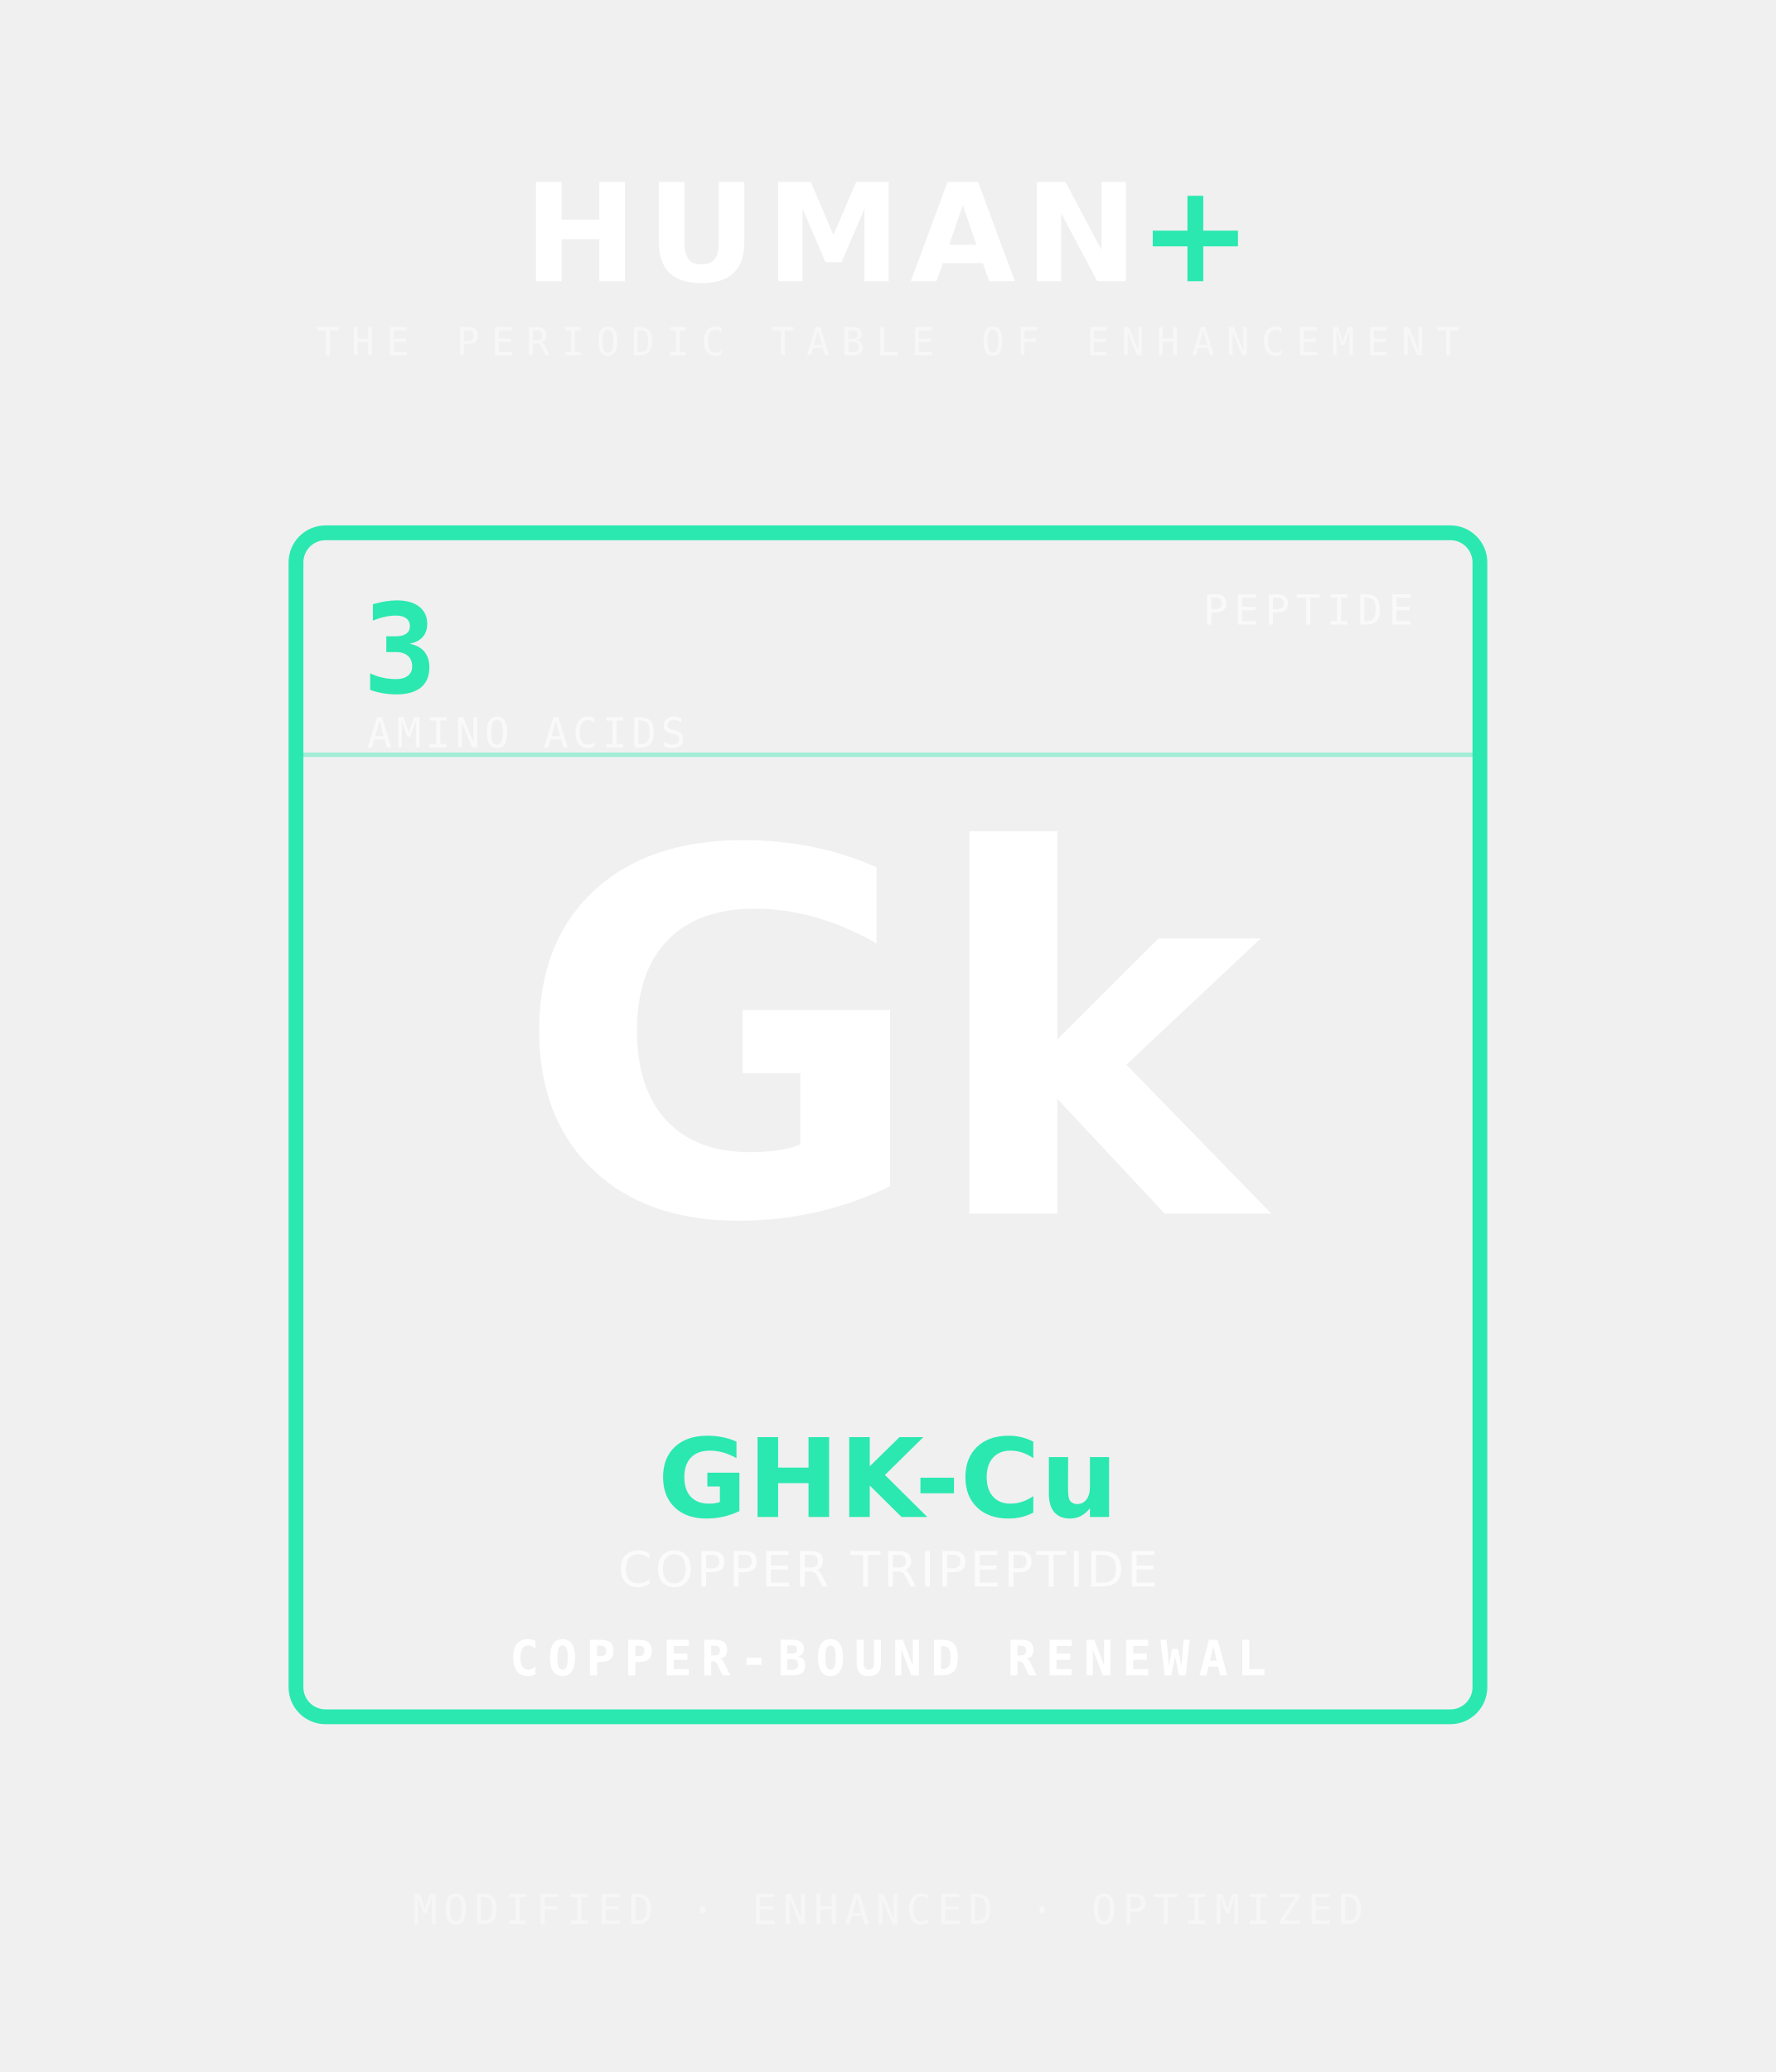
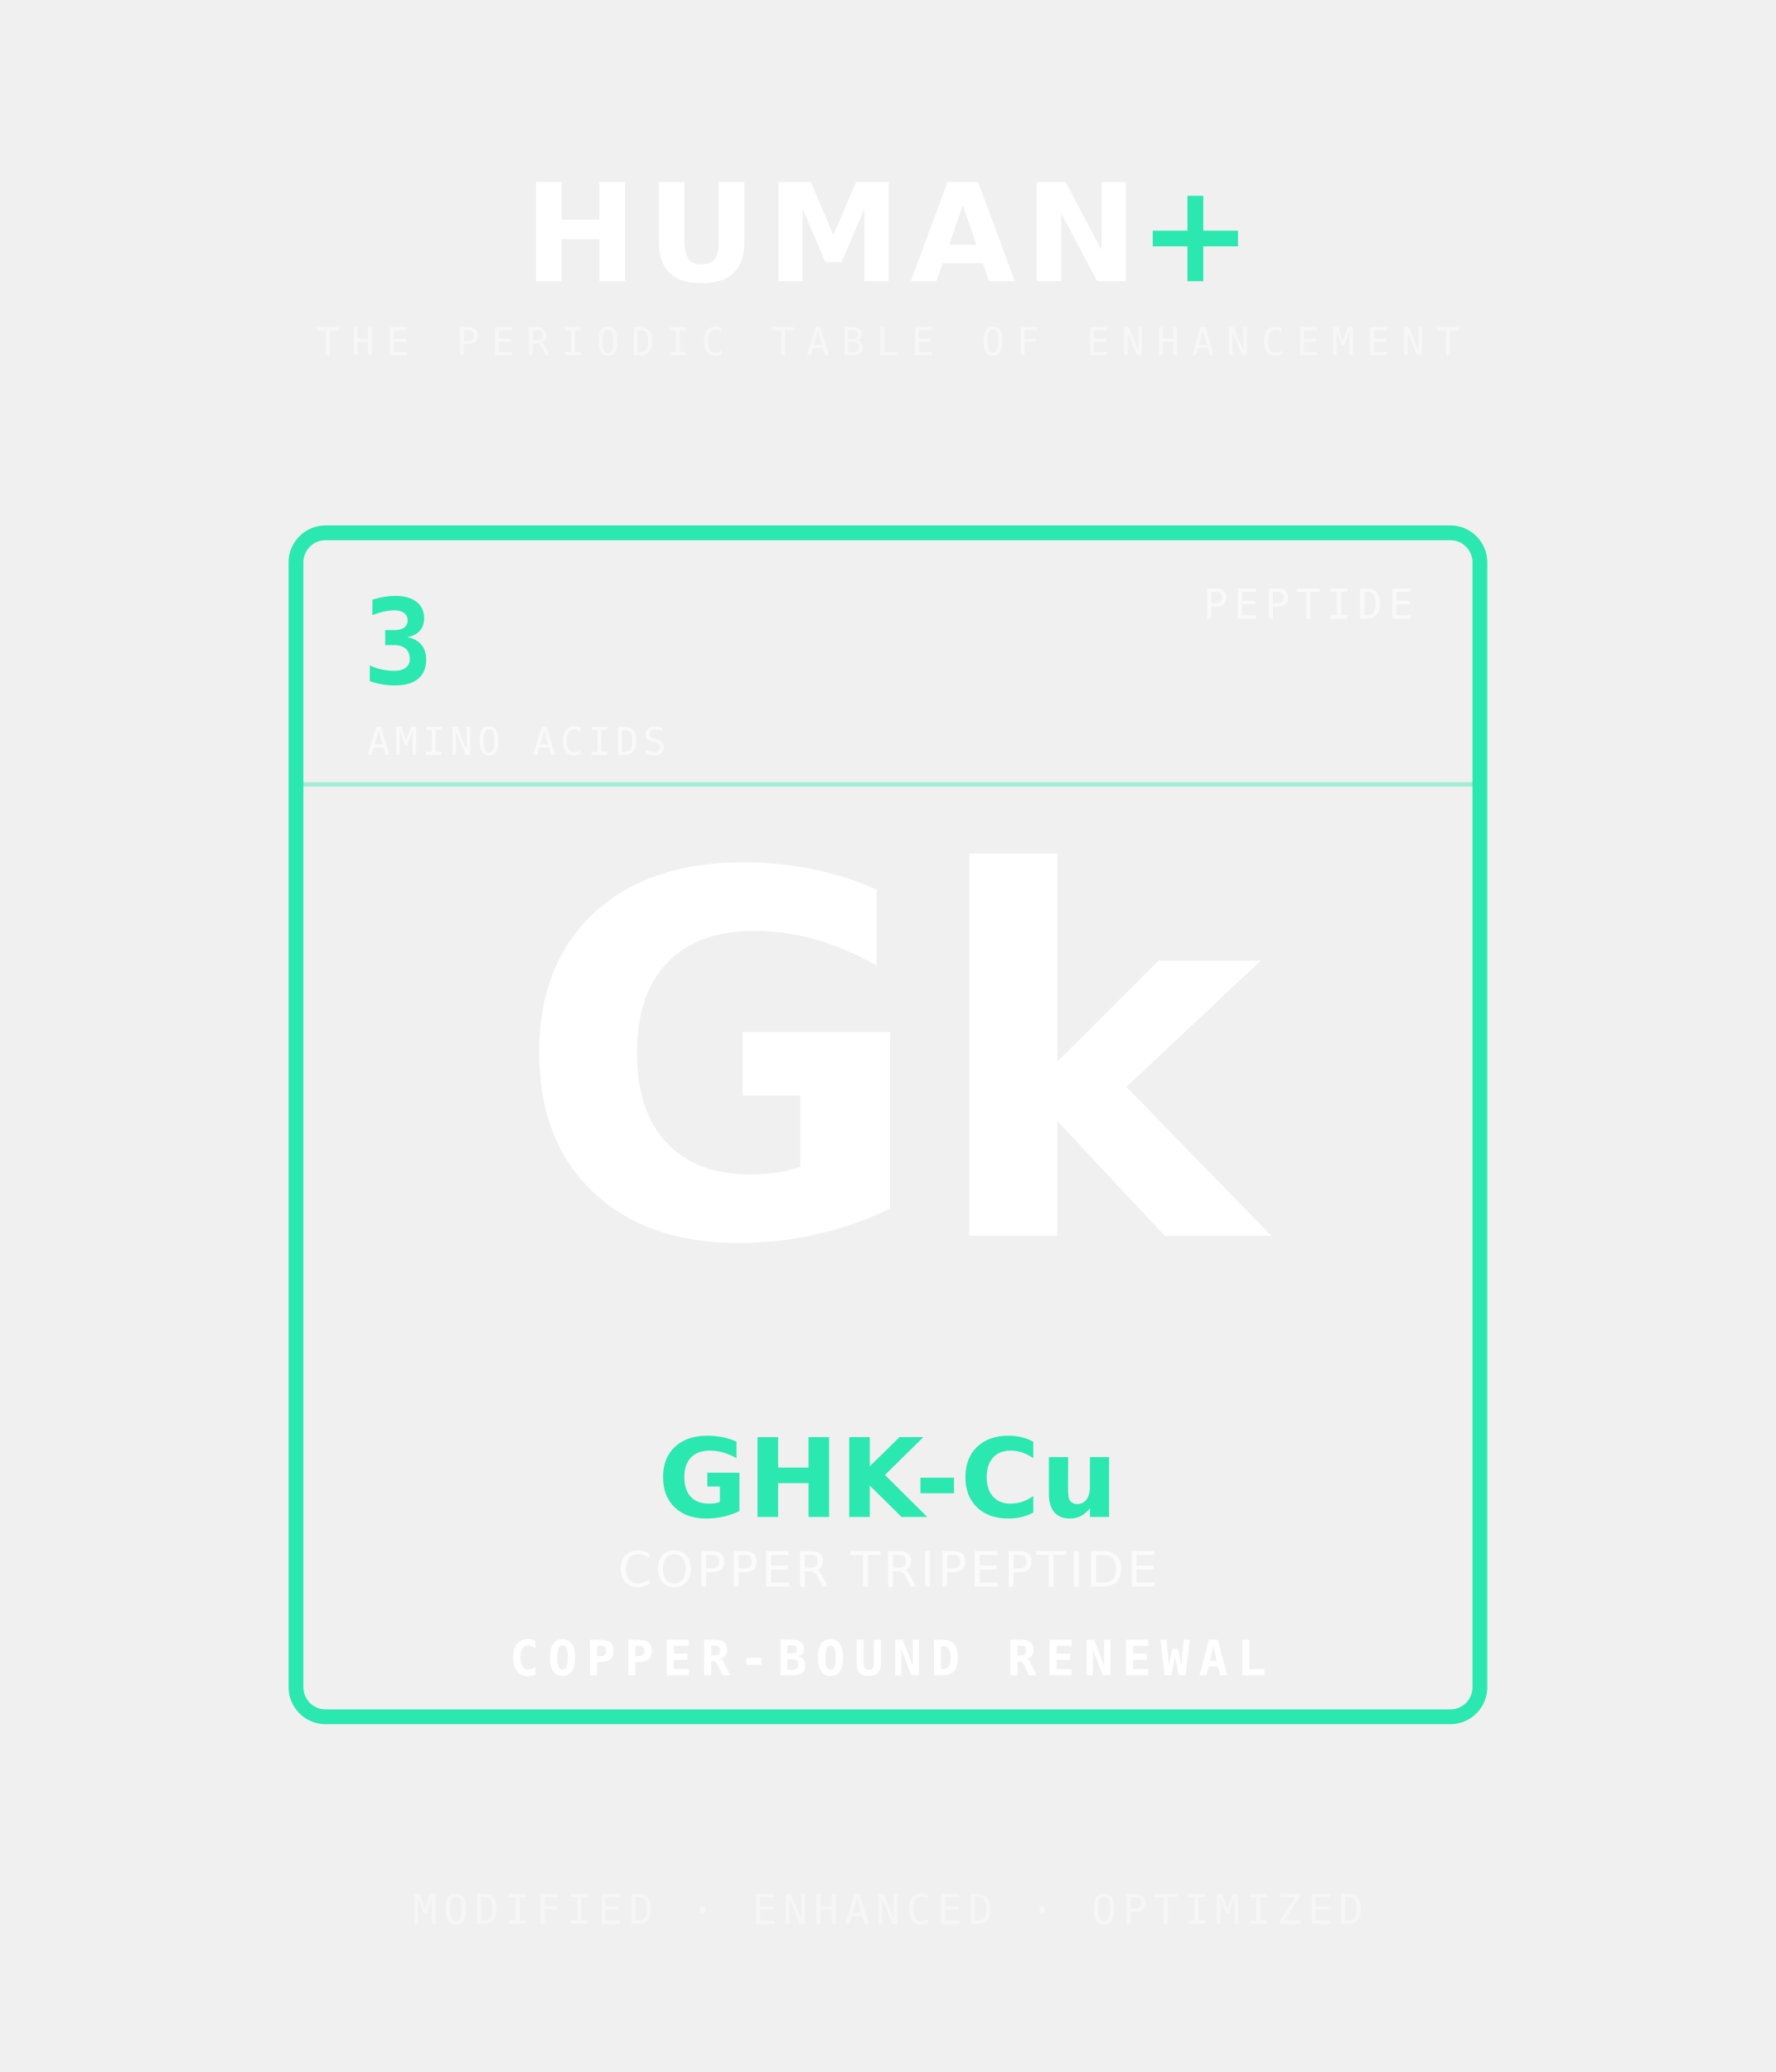
<svg xmlns="http://www.w3.org/2000/svg" viewBox="0 0 1200 1400" width="1200" height="1400">
  <text x="600" y="190" font-family="DejaVu Sans, Liberation Sans, Arial, sans-serif" font-size="92" font-weight="800" text-anchor="middle" letter-spacing="6" fill="#FFFFFF">HUMAN<tspan fill="#2BE8B0">+</tspan>
  </text>
  <text x="600" y="240" font-family="DejaVu Sans Mono, Liberation Mono, monospace" font-size="26" text-anchor="middle" letter-spacing="8" fill="#FFFFFF" fill-opacity="0.45">THE PERIODIC TABLE OF ENHANCEMENT</text>
  <rect x="200" y="360" width="800" height="800" rx="20" fill="none" stroke="#2BE8B0" stroke-width="10" />
-   <line x1="200" y1="510" x2="1000" y2="510" stroke="#2BE8B0" stroke-width="3" stroke-opacity="0.4" />
-   <text x="245" y="468" font-family="DejaVu Sans Mono, Liberation Mono, monospace" font-size="84" font-weight="700" fill="#2BE8B0">3</text>
-   <text x="248" y="505" font-family="DejaVu Sans Mono, Liberation Mono, monospace" font-size="28" letter-spacing="3" fill="#FFFFFF" fill-opacity="0.6">AMINO ACIDS</text>
-   <text x="955" y="422" font-family="DejaVu Sans Mono, Liberation Mono, monospace" font-size="28" letter-spacing="4" text-anchor="end" fill="#FFFFFF" fill-opacity="0.6">PEPTIDE</text>
-   <text x="600.0" y="820" font-family="DejaVu Sans, Liberation Sans, Arial, sans-serif" font-size="340" font-weight="800" text-anchor="middle" fill="#FFFFFF">Gk</text>
+   <line x1="200" y1="530" x2="1000" y2="530" stroke="#2BE8B0" stroke-width="3" stroke-opacity="0.4" />
+   <text x="245" y="462" font-family="DejaVu Sans Mono, Liberation Mono, monospace" font-size="80" font-weight="700" fill="#2BE8B0">3</text>
+   <text x="248" y="510" font-family="DejaVu Sans Mono, Liberation Mono, monospace" font-size="26" letter-spacing="3" fill="#FFFFFF" fill-opacity="0.6">AMINO ACIDS</text>
+   <text x="955" y="418" font-family="DejaVu Sans Mono, Liberation Mono, monospace" font-size="28" letter-spacing="4" text-anchor="end" fill="#FFFFFF" fill-opacity="0.6">PEPTIDE</text>
+   <text x="600.0" y="835" font-family="DejaVu Sans, Liberation Sans, Arial, sans-serif" font-size="340" font-weight="800" text-anchor="middle" fill="#FFFFFF">Gk</text>
  <text x="600.0" y="1025" font-family="DejaVu Sans, Liberation Sans, Arial, sans-serif" font-size="74" font-weight="800" text-anchor="middle" fill="#2BE8B0">GHK-Cu</text>
  <text x="600.0" y="1072" font-family="DejaVu Sans, Liberation Sans, Arial, sans-serif" font-size="33" letter-spacing="2" text-anchor="middle" fill="#FFFFFF" fill-opacity="0.7">COPPER TRIPEPTIDE</text>
  <text x="600.0" y="1132" font-family="DejaVu Sans Mono, Liberation Mono, monospace" font-size="33" font-weight="700" letter-spacing="6" text-anchor="middle" fill="#FFFFFF">COPPER-BOUND RENEWAL</text>
  <text x="600" y="1300" font-family="DejaVu Sans Mono, Liberation Mono, monospace" font-size="28" letter-spacing="4" text-anchor="middle" fill="#FFFFFF" fill-opacity="0.4">MODIFIED · ENHANCED · OPTIMIZED</text>
</svg>
